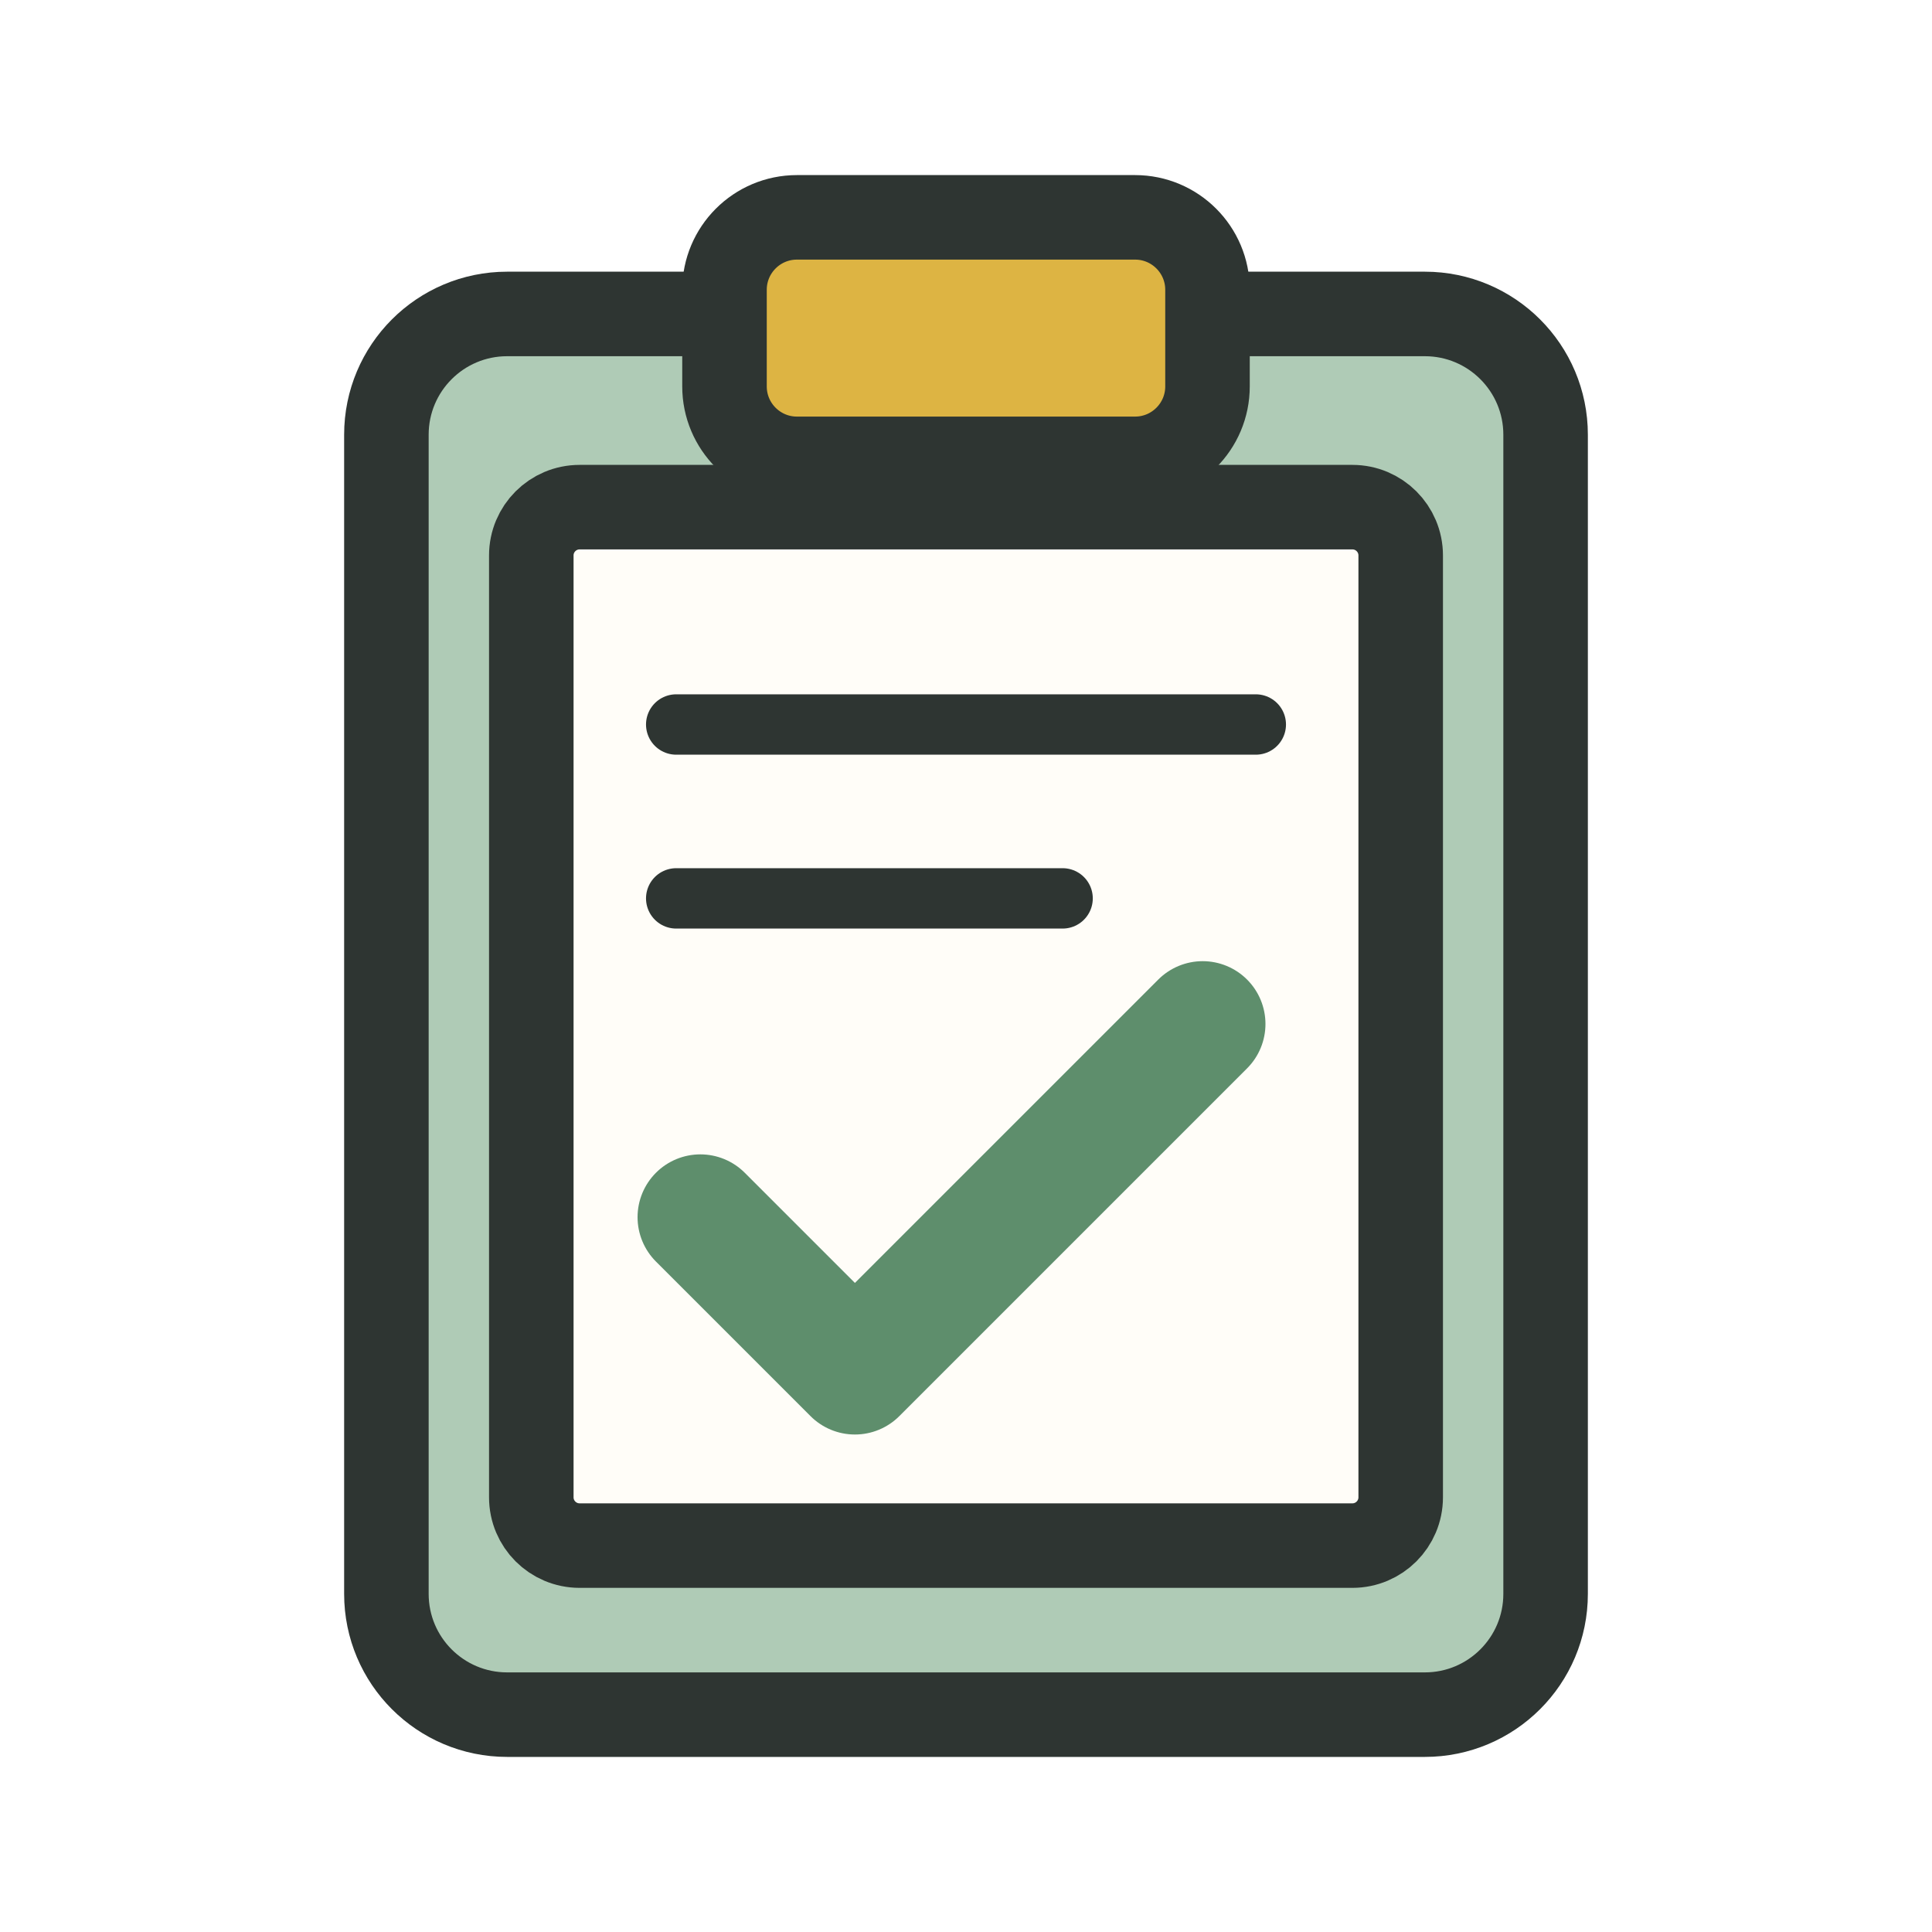
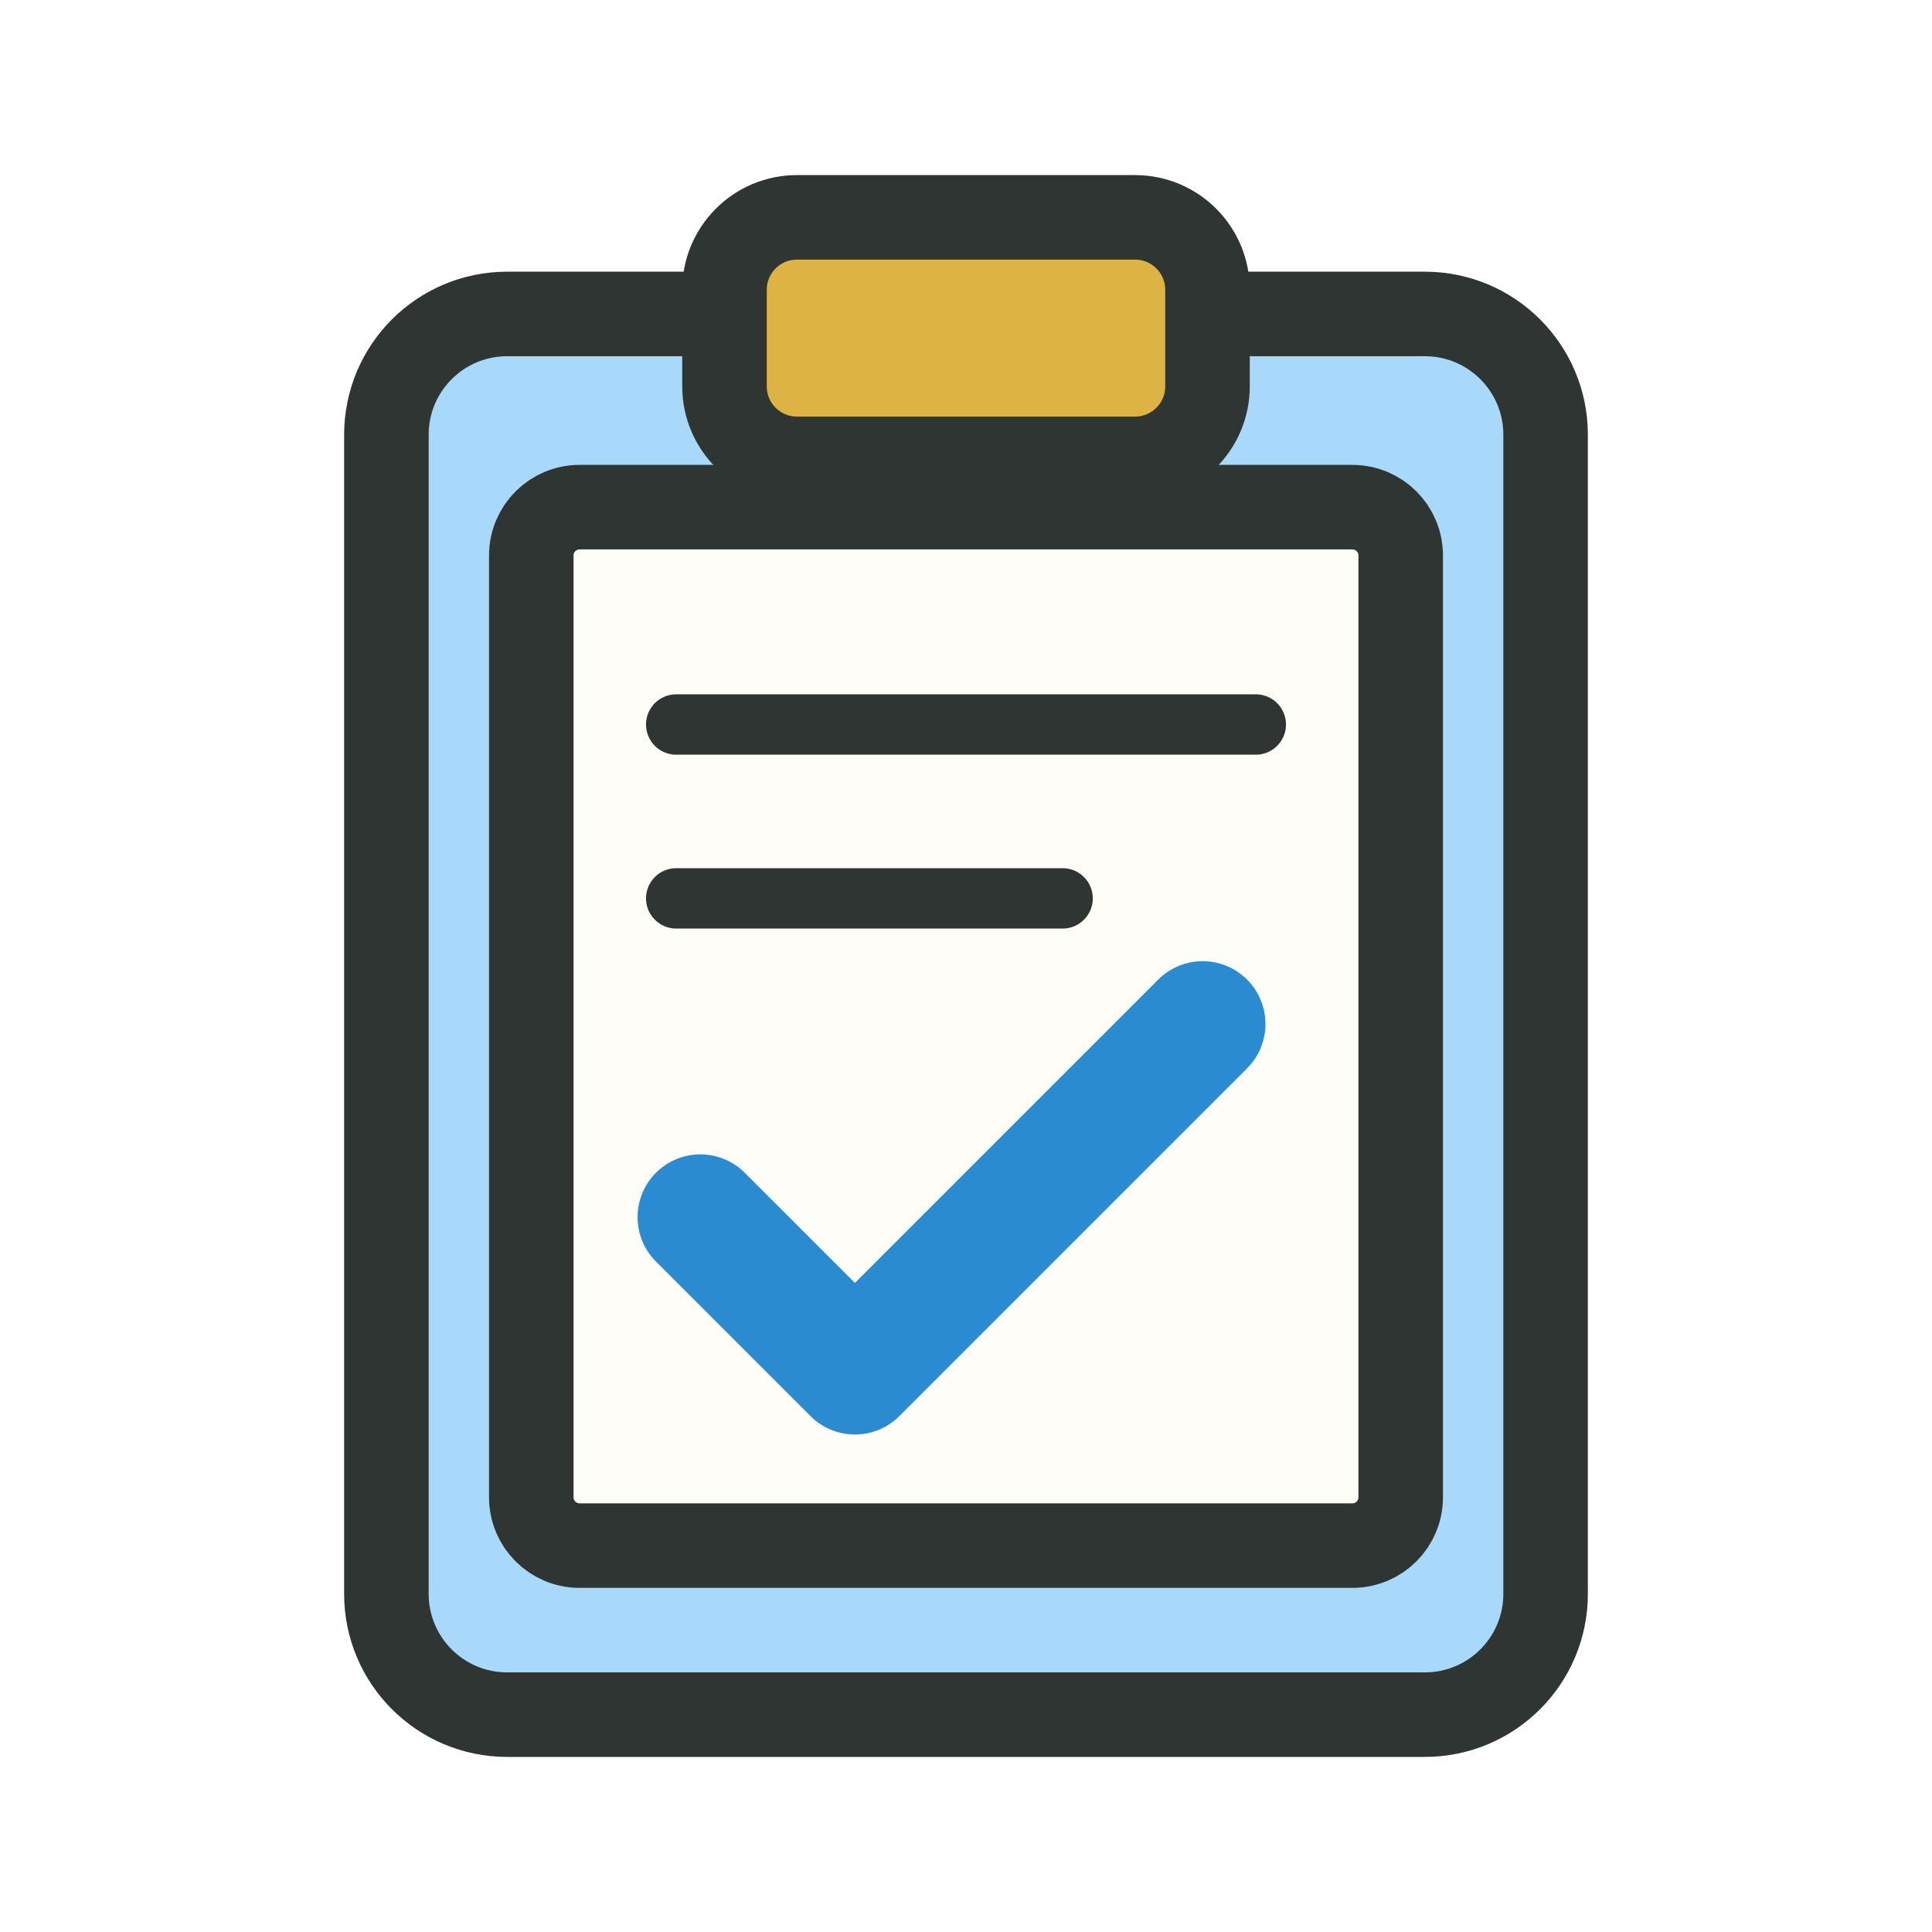
<svg xmlns="http://www.w3.org/2000/svg" width="40" height="40" viewBox="0 0 40 40" fill="none" stroke="#2E3532" stroke-width="1.75" stroke-linecap="round" stroke-linejoin="round">
-   <rect x="8" y="6.5" width="24" height="29" rx="2.5" fill="#AFCBB6" />
+   <rect x="8" y="6.5" width="24" height="29" rx="2.5" fill="#A8D9FB" />
  <rect x="11" y="10.5" width="18" height="21.5" rx="1" fill="#FFFDF8" />
  <rect x="15" y="4.5" width="10" height="5" rx="1.5" fill="#DDB443" />
  <line x1="14" y1="15" x2="26" y2="15" stroke-width="1.25" />
  <line x1="14" y1="18.6" x2="22" y2="18.6" stroke-width="1.25" />
-   <path d="M14.5 25.2 l3.2 3.2 l7.2 -7.2" stroke="#5E8E6C" stroke-width="2.6" />
+   <path d="M14.5 25.2 l3.2 3.2 l7.2 -7.2" stroke="#2B8BD0" stroke-width="2.6" />
</svg>
